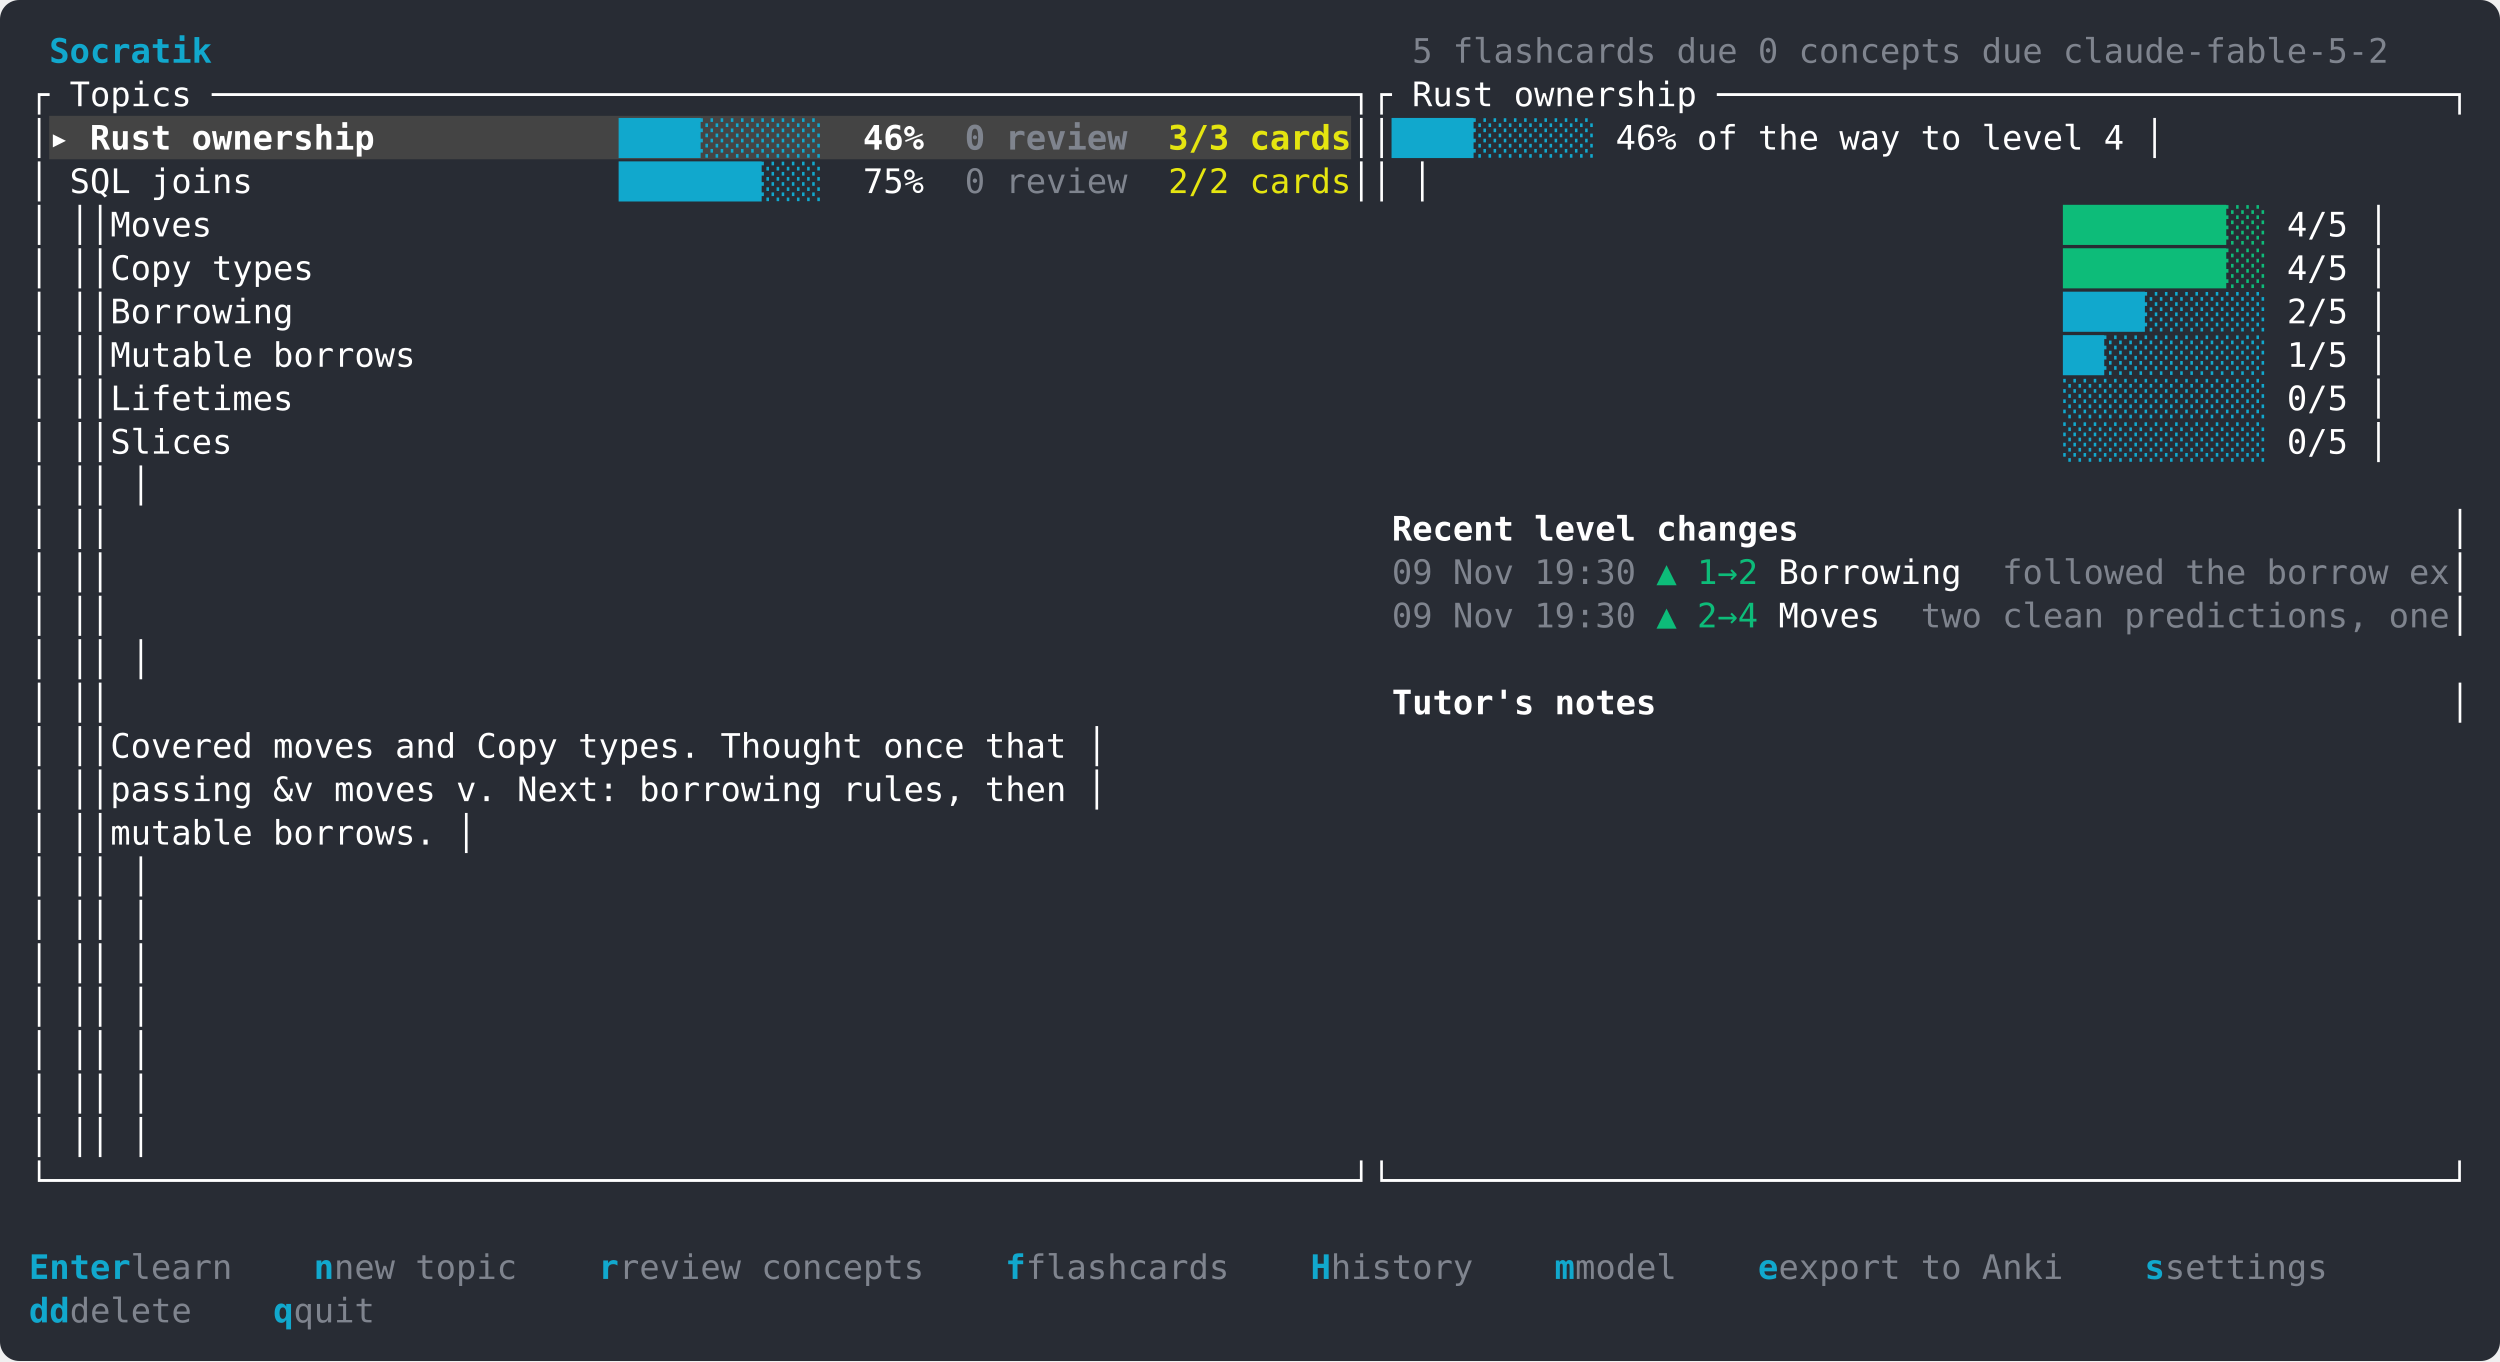
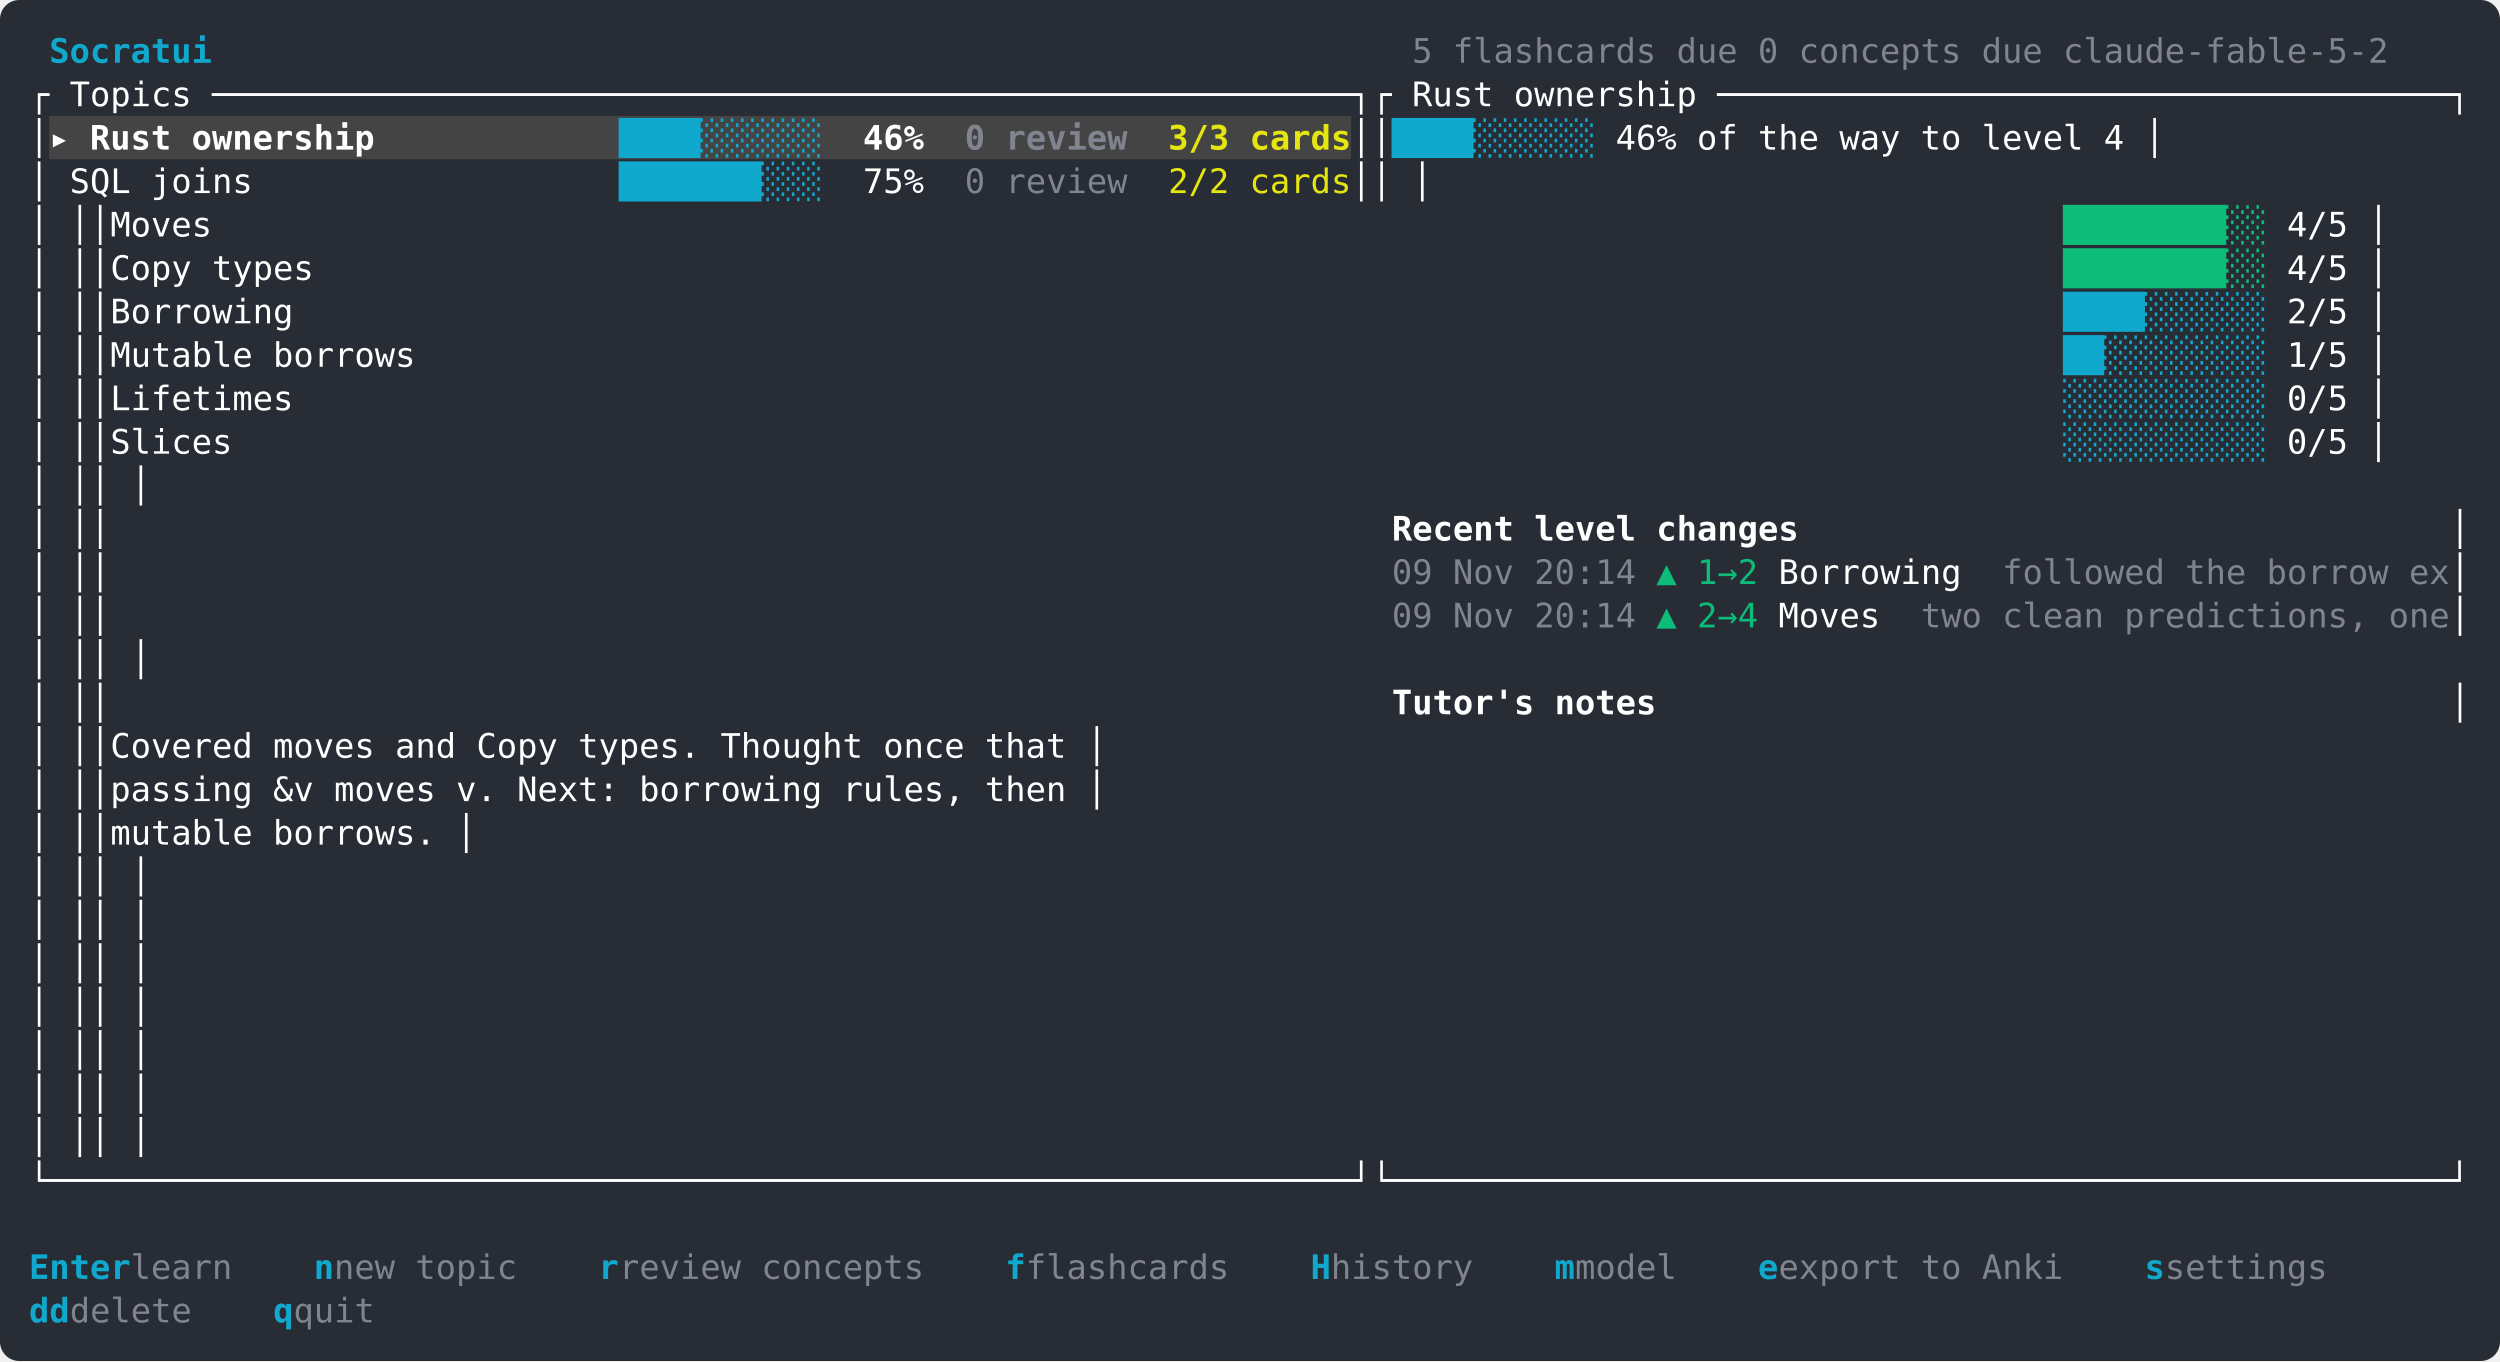
<svg xmlns="http://www.w3.org/2000/svg" width="1036" height="564" viewBox="0 0 1036 564">
  <style>
text{font-family:"JetBrains Mono","DejaVu Sans Mono",Menlo,Consolas,monospace;font-size:14px;white-space:pre}
.cap{font-family:-apple-system,"Segoe UI",Helvetica,Arial,sans-serif;font-size:17px;fill:#e6e6e6}
.film{animation:play 13.76s step-end infinite}
- @keyframes play{0.081%{transform:translateY(0px)}14.990%{transform:translateY(-564px)}15.784%{transform:translateY(-1128px)}32.997%{transform:translateY(-1692px)}40.307%{transform:translateY(-2256px)}48.194%{transform:translateY(-2820px)}56.801%{transform:translateY(-3384px)}57.605%{transform:translateY(-3948px)}59.177%{transform:translateY(-4512px)}70.934%{transform:translateY(-5076px)}100%{transform:translateY(-5076px)}}
+ @keyframes play{0.074%{transform:translateY(0px)}14.922%{transform:translateY(-564px)}15.722%{transform:translateY(-1128px)}33.025%{transform:translateY(-1692px)}40.894%{transform:translateY(-2256px)}48.119%{transform:translateY(-2820px)}56.690%{transform:translateY(-3384px)}57.491%{transform:translateY(-3948px)}59.076%{transform:translateY(-4512px)}70.932%{transform:translateY(-5076px)}100%{transform:translateY(-5076px)}}
</style>
  <defs>
    <g id="r0">
-       <text x="8.4" y="14" fill="#11a8cd" font-weight="bold" textLength="67.4" lengthAdjust="spacingAndGlyphs">Socratik</text>
+       <text x="8.4" y="14" fill="#11a8cd" font-weight="bold" textLength="67.4" lengthAdjust="spacingAndGlyphs">Socratui</text>
      <text x="573.2" y="14" fill="#7f848e" textLength="438.4" lengthAdjust="spacingAndGlyphs">5 flashcards due   0 concepts due   claude-fable-5-2</text>
    </g>
    <g id="r1">
      <text x="0.0" y="14" fill="#ffffff" textLength="1011.6" lengthAdjust="spacingAndGlyphs">┌ Topics ────────────────────────────────────────────────────────┐┌ Rust ownership ────────────────────────────────────┐</text>
    </g>
    <g id="r2">
      <rect x="8.4" width="539.5" height="18" fill="#444444" />
      <text x="0.0" y="14" fill="#ffffff">│</text>
      <text x="8.4" y="14" fill="#ffffff" font-weight="bold" textLength="134.9" lengthAdjust="spacingAndGlyphs">▸ Rust ownership</text>
      <text x="244.5" y="14" fill="#11a8cd" font-weight="bold" textLength="84.3" lengthAdjust="spacingAndGlyphs">████░░░░░░</text>
      <text x="345.6" y="14" fill="#ffffff" font-weight="bold" textLength="25.3" lengthAdjust="spacingAndGlyphs">46%</text>
      <text x="387.8" y="14" fill="#7f848e" font-weight="bold" textLength="67.4" lengthAdjust="spacingAndGlyphs">0 review</text>
      <text x="472.1" y="14" fill="#e5e510" font-weight="bold" textLength="75.9" lengthAdjust="spacingAndGlyphs">3/3 cards</text>
      <text x="547.9" y="14" fill="#ffffff" textLength="16.9" lengthAdjust="spacingAndGlyphs">││</text>
      <text x="564.8" y="14" fill="#11a8cd" textLength="84.3" lengthAdjust="spacingAndGlyphs">████░░░░░░</text>
      <text x="657.5" y="14" fill="#ffffff" textLength="354.1" lengthAdjust="spacingAndGlyphs">46% of the way to level 4                │</text>
    </g>
    <g id="r3">
      <text x="0.0" y="14" fill="#ffffff" textLength="101.2" lengthAdjust="spacingAndGlyphs">│  SQL joins</text>
      <text x="244.5" y="14" fill="#11a8cd" textLength="84.3" lengthAdjust="spacingAndGlyphs">███████░░░</text>
      <text x="345.6" y="14" fill="#ffffff" textLength="25.3" lengthAdjust="spacingAndGlyphs">75%</text>
      <text x="387.8" y="14" fill="#7f848e" textLength="67.4" lengthAdjust="spacingAndGlyphs">0 review</text>
      <text x="472.1" y="14" fill="#e5e510" textLength="75.9" lengthAdjust="spacingAndGlyphs">2/2 cards</text>
      <text x="547.9" y="14" fill="#ffffff" textLength="463.6" lengthAdjust="spacingAndGlyphs">││                                                    │</text>
    </g>
    <g id="r4">
      <text x="0.0" y="14" fill="#ffffff" textLength="607.0" lengthAdjust="spacingAndGlyphs">│                                                                ││Moves</text>
      <text x="843.0" y="14" fill="#0dbc79" textLength="84.3" lengthAdjust="spacingAndGlyphs">████████░░</text>
      <text x="935.7" y="14" fill="#ffffff" textLength="75.9" lengthAdjust="spacingAndGlyphs">4/5     │</text>
    </g>
    <g id="r5">
      <text x="0.0" y="14" fill="#ffffff" textLength="649.1" lengthAdjust="spacingAndGlyphs">│                                                                ││Copy types</text>
      <text x="843.0" y="14" fill="#0dbc79" textLength="84.3" lengthAdjust="spacingAndGlyphs">████████░░</text>
      <text x="935.7" y="14" fill="#ffffff" textLength="75.9" lengthAdjust="spacingAndGlyphs">4/5     │</text>
    </g>
    <g id="r6">
      <text x="0.0" y="14" fill="#ffffff" textLength="640.7" lengthAdjust="spacingAndGlyphs">│                                                                ││Borrowing</text>
      <text x="843.0" y="14" fill="#11a8cd" textLength="84.3" lengthAdjust="spacingAndGlyphs">████░░░░░░</text>
      <text x="935.7" y="14" fill="#ffffff" textLength="75.9" lengthAdjust="spacingAndGlyphs">2/5     │</text>
    </g>
    <g id="r7">
      <text x="0.0" y="14" fill="#ffffff" textLength="691.3" lengthAdjust="spacingAndGlyphs">│                                                                ││Mutable borrows</text>
      <text x="843.0" y="14" fill="#11a8cd" textLength="84.3" lengthAdjust="spacingAndGlyphs">██░░░░░░░░</text>
      <text x="935.7" y="14" fill="#ffffff" textLength="75.9" lengthAdjust="spacingAndGlyphs">1/5     │</text>
    </g>
    <g id="r8">
      <text x="0.0" y="14" fill="#ffffff" textLength="640.7" lengthAdjust="spacingAndGlyphs">│                                                                ││Lifetimes</text>
      <text x="843.0" y="14" fill="#11a8cd" textLength="84.3" lengthAdjust="spacingAndGlyphs">░░░░░░░░░░</text>
      <text x="935.7" y="14" fill="#ffffff" textLength="75.9" lengthAdjust="spacingAndGlyphs">0/5     │</text>
    </g>
    <g id="r9">
      <text x="0.0" y="14" fill="#ffffff" textLength="615.4" lengthAdjust="spacingAndGlyphs">│                                                                ││Slices</text>
      <text x="843.0" y="14" fill="#11a8cd" textLength="84.3" lengthAdjust="spacingAndGlyphs">░░░░░░░░░░</text>
      <text x="935.7" y="14" fill="#ffffff" textLength="75.9" lengthAdjust="spacingAndGlyphs">0/5     │</text>
    </g>
    <g id="r10">
      <text x="0.0" y="14" fill="#ffffff" textLength="1011.6" lengthAdjust="spacingAndGlyphs">│                                                                ││                                                    │</text>
    </g>
    <g id="r11">
      <text x="0.0" y="14" fill="#ffffff" textLength="564.8" lengthAdjust="spacingAndGlyphs">│                                                                ││</text>
      <text x="564.8" y="14" fill="#ffffff" font-weight="bold" textLength="168.6" lengthAdjust="spacingAndGlyphs">Recent level changes</text>
      <text x="1003.2" y="14" fill="#ffffff">│</text>
    </g>
    <g id="r12">
      <text x="0.0" y="14" fill="#ffffff" textLength="564.8" lengthAdjust="spacingAndGlyphs">│                                                                ││</text>
-       <text x="564.8" y="14" fill="#7f848e" textLength="101.2" lengthAdjust="spacingAndGlyphs">09 Nov 19:30</text>
+       <text x="564.8" y="14" fill="#7f848e" textLength="101.2" lengthAdjust="spacingAndGlyphs">09 Nov 20:14</text>
      <text x="674.4" y="14" fill="#0dbc79" textLength="42.1" lengthAdjust="spacingAndGlyphs">▲ 1→2</text>
      <text x="725.0" y="14" fill="#ffffff" textLength="75.9" lengthAdjust="spacingAndGlyphs">Borrowing</text>
      <text x="817.7" y="14" fill="#7f848e" textLength="185.5" lengthAdjust="spacingAndGlyphs">followed the borrow ex</text>
      <text x="1003.2" y="14" fill="#ffffff">│</text>
    </g>
    <g id="r13">
      <text x="0.0" y="14" fill="#ffffff" textLength="564.8" lengthAdjust="spacingAndGlyphs">│                                                                ││</text>
-       <text x="564.8" y="14" fill="#7f848e" textLength="101.2" lengthAdjust="spacingAndGlyphs">09 Nov 19:30</text>
+       <text x="564.8" y="14" fill="#7f848e" textLength="101.2" lengthAdjust="spacingAndGlyphs">09 Nov 20:14</text>
      <text x="674.4" y="14" fill="#0dbc79" textLength="42.1" lengthAdjust="spacingAndGlyphs">▲ 2→4</text>
      <text x="725.0" y="14" fill="#ffffff" textLength="42.1" lengthAdjust="spacingAndGlyphs">Moves</text>
      <text x="784.0" y="14" fill="#7f848e" textLength="219.2" lengthAdjust="spacingAndGlyphs">two clean predictions, one</text>
      <text x="1003.2" y="14" fill="#ffffff">│</text>
    </g>
    <g id="r14">
      <text x="0.0" y="14" fill="#ffffff" textLength="564.8" lengthAdjust="spacingAndGlyphs">│                                                                ││</text>
      <text x="564.8" y="14" fill="#ffffff" font-weight="bold" textLength="109.6" lengthAdjust="spacingAndGlyphs">Tutor's notes</text>
      <text x="1003.2" y="14" fill="#ffffff">│</text>
    </g>
    <g id="r15">
      <text x="0.0" y="14" fill="#ffffff" textLength="1011.6" lengthAdjust="spacingAndGlyphs">│                                                                ││Covered moves and Copy types. Thought once that     │</text>
    </g>
    <g id="r16">
      <text x="0.0" y="14" fill="#ffffff" textLength="1011.6" lengthAdjust="spacingAndGlyphs">│                                                                ││passing &amp;v moves v. Next: borrowing rules, then     │</text>
    </g>
    <g id="r17">
      <text x="0.0" y="14" fill="#ffffff" textLength="1011.6" lengthAdjust="spacingAndGlyphs">│                                                                ││mutable borrows.                                    │</text>
    </g>
    <g id="r18">
      <text x="0.0" y="14" fill="#ffffff" textLength="1011.6" lengthAdjust="spacingAndGlyphs">└────────────────────────────────────────────────────────────────┘└────────────────────────────────────────────────────┘</text>
    </g>
    <g id="r19" />
    <g id="r20">
      <text x="0.0" y="14" fill="#11a8cd" font-weight="bold" textLength="42.1" lengthAdjust="spacingAndGlyphs">Enter</text>
      <text x="42.1" y="14" fill="#7f848e" textLength="50.6" lengthAdjust="spacingAndGlyphs"> learn</text>
      <text x="118.0" y="14" fill="#11a8cd" font-weight="bold">n</text>
      <text x="126.4" y="14" fill="#7f848e" textLength="84.3" lengthAdjust="spacingAndGlyphs"> new topic</text>
      <text x="236.0" y="14" fill="#11a8cd" font-weight="bold">r</text>
      <text x="244.5" y="14" fill="#7f848e" textLength="134.9" lengthAdjust="spacingAndGlyphs"> review concepts</text>
      <text x="404.6" y="14" fill="#11a8cd" font-weight="bold">f</text>
      <text x="413.1" y="14" fill="#7f848e" textLength="92.7" lengthAdjust="spacingAndGlyphs"> flashcards</text>
      <text x="531.1" y="14" fill="#11a8cd" font-weight="bold">H</text>
      <text x="539.5" y="14" fill="#7f848e" textLength="67.4" lengthAdjust="spacingAndGlyphs"> history</text>
      <text x="632.2" y="14" fill="#11a8cd" font-weight="bold">m</text>
      <text x="640.7" y="14" fill="#7f848e" textLength="50.6" lengthAdjust="spacingAndGlyphs"> model</text>
      <text x="716.5" y="14" fill="#11a8cd" font-weight="bold">e</text>
      <text x="725.0" y="14" fill="#7f848e" textLength="126.4" lengthAdjust="spacingAndGlyphs"> export to Anki</text>
      <text x="876.7" y="14" fill="#11a8cd" font-weight="bold">s</text>
      <text x="885.1" y="14" fill="#7f848e" textLength="75.9" lengthAdjust="spacingAndGlyphs"> settings</text>
    </g>
    <g id="r21">
      <text x="0.0" y="14" fill="#11a8cd" font-weight="bold" textLength="16.9" lengthAdjust="spacingAndGlyphs">dd</text>
      <text x="16.9" y="14" fill="#7f848e" textLength="59.0" lengthAdjust="spacingAndGlyphs"> delete</text>
      <text x="101.2" y="14" fill="#11a8cd" font-weight="bold">q</text>
      <text x="109.6" y="14" fill="#7f848e" textLength="42.1" lengthAdjust="spacingAndGlyphs"> quit</text>
    </g>
    <g id="r22">
      <text x="0.0" y="14" fill="#ffffff" textLength="775.6" lengthAdjust="spacingAndGlyphs">│                           ┌ Model · Anthropic ───────────────────────────────────────────┐</text>
      <text x="843.0" y="14" fill="#11a8cd" textLength="84.3" lengthAdjust="spacingAndGlyphs">██░░░░░░░░</text>
      <text x="935.7" y="14" fill="#ffffff" textLength="75.9" lengthAdjust="spacingAndGlyphs">1/5     │</text>
    </g>
    <g id="r23">
      <text x="0.0" y="14" fill="#ffffff" textLength="244.5" lengthAdjust="spacingAndGlyphs">│                           │</text>
      <text x="252.9" y="14" fill="#7f848e" textLength="286.6" lengthAdjust="spacingAndGlyphs">Type to filter · fetching the list</text>
      <text x="767.1" y="14" fill="#ffffff">│</text>
      <text x="843.0" y="14" fill="#11a8cd" textLength="84.3" lengthAdjust="spacingAndGlyphs">░░░░░░░░░░</text>
      <text x="935.7" y="14" fill="#ffffff" textLength="75.9" lengthAdjust="spacingAndGlyphs">0/5     │</text>
    </g>
    <g id="r24">
      <text x="0.0" y="14" fill="#ffffff" textLength="244.5" lengthAdjust="spacingAndGlyphs">│                           │</text>
      <text x="252.9" y="14" fill="#11a8cd" font-weight="bold">›</text>
      <text x="767.1" y="14" fill="#ffffff">│</text>
      <text x="843.0" y="14" fill="#11a8cd" textLength="84.3" lengthAdjust="spacingAndGlyphs">░░░░░░░░░░</text>
      <text x="935.7" y="14" fill="#ffffff" textLength="75.9" lengthAdjust="spacingAndGlyphs">0/5     │</text>
    </g>
    <g id="r25">
      <text x="0.0" y="14" fill="#ffffff" textLength="1011.6" lengthAdjust="spacingAndGlyphs">│                           │                                                              │                           │</text>
    </g>
    <g id="r26">
      <rect x="252.9" width="505.8" height="18" fill="#444444" />
      <text x="0.0" y="14" fill="#ffffff" textLength="244.5" lengthAdjust="spacingAndGlyphs">│                           │</text>
      <text x="252.9" y="14" fill="#ffffff" font-weight="bold" textLength="134.9" lengthAdjust="spacingAndGlyphs">claude-fable-5-2</text>
      <text x="699.7" y="14" fill="#7f848e" font-weight="bold" textLength="59.0" lengthAdjust="spacingAndGlyphs">current</text>
      <text x="767.1" y="14" fill="#ffffff" textLength="244.5" lengthAdjust="spacingAndGlyphs">│                           │</text>
    </g>
    <g id="r27">
      <text x="0.0" y="14" fill="#ffffff" textLength="379.3" lengthAdjust="spacingAndGlyphs">│                           │ claude-opus-5-5</text>
      <text x="767.1" y="14" fill="#ffffff" textLength="33.7" lengthAdjust="spacingAndGlyphs">│ing</text>
      <text x="817.7" y="14" fill="#7f848e" textLength="185.5" lengthAdjust="spacingAndGlyphs">followed the borrow ex</text>
      <text x="1003.2" y="14" fill="#ffffff">│</text>
    </g>
    <g id="r28">
      <text x="0.0" y="14" fill="#ffffff" textLength="396.2" lengthAdjust="spacingAndGlyphs">│                           │ claude-sonnet-5-5</text>
      <text x="767.1" y="14" fill="#ffffff">│</text>
      <text x="784.0" y="14" fill="#7f848e" textLength="219.2" lengthAdjust="spacingAndGlyphs">two clean predictions, one</text>
      <text x="1003.2" y="14" fill="#ffffff">│</text>
    </g>
    <g id="r29">
      <text x="0.0" y="14" fill="#ffffff" textLength="387.8" lengthAdjust="spacingAndGlyphs">│                           │ claude-haiku-5-5</text>
      <text x="767.1" y="14" fill="#ffffff" textLength="244.5" lengthAdjust="spacingAndGlyphs">│                           │</text>
    </g>
    <g id="r30">
      <text x="0.0" y="14" fill="#ffffff" textLength="1011.6" lengthAdjust="spacingAndGlyphs">│                           │                                                              │pes. Thought once that     │</text>
    </g>
    <g id="r31">
      <text x="0.0" y="14" fill="#ffffff" textLength="1011.6" lengthAdjust="spacingAndGlyphs">│                           │                                                              │ borrowing rules, then     │</text>
    </g>
    <g id="r32">
      <text x="0.0" y="14" fill="#ffffff" textLength="244.5" lengthAdjust="spacingAndGlyphs">│                           │</text>
      <text x="252.9" y="14" fill="#11a8cd" font-weight="bold" textLength="42.1" lengthAdjust="spacingAndGlyphs">Enter</text>
      <text x="295.1" y="14" fill="#7f848e" textLength="33.7" lengthAdjust="spacingAndGlyphs"> use</text>
      <text x="354.1" y="14" fill="#11a8cd" font-weight="bold" textLength="109.6" lengthAdjust="spacingAndGlyphs">Ctrl+N Ctrl+P</text>
      <text x="463.6" y="14" fill="#7f848e" textLength="42.1" lengthAdjust="spacingAndGlyphs"> move</text>
      <text x="531.1" y="14" fill="#11a8cd" font-weight="bold" textLength="25.3" lengthAdjust="spacingAndGlyphs">Esc</text>
      <text x="556.4" y="14" fill="#7f848e" textLength="50.6" lengthAdjust="spacingAndGlyphs"> close</text>
      <text x="767.1" y="14" fill="#ffffff" textLength="244.5" lengthAdjust="spacingAndGlyphs">│                           │</text>
    </g>
    <g id="r33">
      <text x="0.0" y="14" fill="#ffffff" textLength="1011.6" lengthAdjust="spacingAndGlyphs">│                           └──────────────────────────────────────────────────────────────┘                           │</text>
    </g>
    <g id="r34">
      <text x="0.0" y="14" fill="#ffffff" textLength="244.5" lengthAdjust="spacingAndGlyphs">│                           │</text>
      <text x="252.9" y="14" fill="#7f848e" textLength="118.0" lengthAdjust="spacingAndGlyphs">Type to filter</text>
      <text x="767.1" y="14" fill="#ffffff">│</text>
      <text x="843.0" y="14" fill="#11a8cd" textLength="84.3" lengthAdjust="spacingAndGlyphs">░░░░░░░░░░</text>
      <text x="935.7" y="14" fill="#ffffff" textLength="75.9" lengthAdjust="spacingAndGlyphs">0/5     │</text>
    </g>
    <g id="r35">
      <text x="0.0" y="14" fill="#ffffff" textLength="387.8" lengthAdjust="spacingAndGlyphs">│                           │ claude-fable-5-1</text>
      <text x="767.1" y="14" fill="#ffffff" textLength="244.5" lengthAdjust="spacingAndGlyphs">│                           │</text>
    </g>
    <g id="r36">
      <text x="0.0" y="14" fill="#ffffff" textLength="362.5" lengthAdjust="spacingAndGlyphs">│                           │ claude-opus-5</text>
      <text x="767.1" y="14" fill="#ffffff" textLength="244.5" lengthAdjust="spacingAndGlyphs">│pes. Thought once that     │</text>
    </g>
    <g id="r37">
      <text x="0.0" y="14" fill="#ffffff" textLength="379.3" lengthAdjust="spacingAndGlyphs">│                           │ claude-sonnet-5</text>
      <text x="767.1" y="14" fill="#ffffff" textLength="244.5" lengthAdjust="spacingAndGlyphs">│ borrowing rules, then     │</text>
    </g>
    <g id="r38">
      <text x="0.0" y="14" fill="#ffffff" textLength="387.8" lengthAdjust="spacingAndGlyphs">│                           │ claude-fable-5-2</text>
      <text x="699.7" y="14" fill="#7f848e" textLength="59.0" lengthAdjust="spacingAndGlyphs">current</text>
      <text x="767.1" y="14" fill="#ffffff" textLength="244.5" lengthAdjust="spacingAndGlyphs">│                           │</text>
    </g>
    <g id="r39">
      <rect x="252.9" width="505.8" height="18" fill="#444444" />
      <text x="0.0" y="14" fill="#ffffff" textLength="244.5" lengthAdjust="spacingAndGlyphs">│                           │</text>
      <text x="252.9" y="14" fill="#ffffff" font-weight="bold" textLength="126.4" lengthAdjust="spacingAndGlyphs">claude-opus-5-5</text>
      <text x="767.1" y="14" fill="#ffffff" textLength="33.7" lengthAdjust="spacingAndGlyphs">│ing</text>
      <text x="817.7" y="14" fill="#7f848e" textLength="185.5" lengthAdjust="spacingAndGlyphs">followed the borrow ex</text>
      <text x="1003.2" y="14" fill="#ffffff">│</text>
    </g>
    <g id="r40">
      <rect x="252.9" width="505.8" height="18" fill="#444444" />
      <text x="0.0" y="14" fill="#ffffff" textLength="244.5" lengthAdjust="spacingAndGlyphs">│                           │</text>
      <text x="252.9" y="14" fill="#ffffff" font-weight="bold" textLength="143.3" lengthAdjust="spacingAndGlyphs">claude-sonnet-5-5</text>
      <text x="767.1" y="14" fill="#ffffff">│</text>
      <text x="784.0" y="14" fill="#7f848e" textLength="219.2" lengthAdjust="spacingAndGlyphs">two clean predictions, one</text>
      <text x="1003.2" y="14" fill="#ffffff">│</text>
    </g>
    <g id="r41">
      <text x="0.0" y="14" fill="#ffffff" textLength="244.5" lengthAdjust="spacingAndGlyphs">│                           │</text>
      <text x="252.9" y="14" fill="#11a8cd" font-weight="bold">›</text>
      <text x="269.8" y="14" fill="#ffffff" textLength="505.8" lengthAdjust="spacingAndGlyphs">s                                                          │</text>
      <text x="843.0" y="14" fill="#11a8cd" textLength="84.3" lengthAdjust="spacingAndGlyphs">░░░░░░░░░░</text>
      <text x="935.7" y="14" fill="#ffffff" textLength="75.9" lengthAdjust="spacingAndGlyphs">0/5     │</text>
    </g>
    <g id="r42">
      <rect x="252.9" width="505.8" height="18" fill="#444444" />
      <text x="0.0" y="14" fill="#ffffff" textLength="244.5" lengthAdjust="spacingAndGlyphs">│                           │</text>
      <text x="252.9" y="14" fill="#ffffff" font-weight="bold" textLength="126.4" lengthAdjust="spacingAndGlyphs">claude-opus-5-5</text>
      <text x="767.1" y="14" fill="#ffffff" textLength="244.5" lengthAdjust="spacingAndGlyphs">│                           │</text>
    </g>
    <g id="r43">
      <text x="0.0" y="14" fill="#ffffff" textLength="396.2" lengthAdjust="spacingAndGlyphs">│                           │ claude-sonnet-5-5</text>
      <text x="767.1" y="14" fill="#ffffff" textLength="33.7" lengthAdjust="spacingAndGlyphs">│ing</text>
      <text x="817.7" y="14" fill="#7f848e" textLength="185.5" lengthAdjust="spacingAndGlyphs">followed the borrow ex</text>
      <text x="1003.2" y="14" fill="#ffffff">│</text>
    </g>
    <g id="r44">
      <text x="0.0" y="14" fill="#ffffff" textLength="362.5" lengthAdjust="spacingAndGlyphs">│                           │ claude-opus-5</text>
      <text x="767.1" y="14" fill="#ffffff">│</text>
      <text x="784.0" y="14" fill="#7f848e" textLength="219.2" lengthAdjust="spacingAndGlyphs">two clean predictions, one</text>
      <text x="1003.2" y="14" fill="#ffffff">│</text>
    </g>
    <g id="r45">
      <text x="0.0" y="14" fill="#ffffff" textLength="379.3" lengthAdjust="spacingAndGlyphs">│                           │ claude-sonnet-5</text>
      <text x="767.1" y="14" fill="#ffffff" textLength="244.5" lengthAdjust="spacingAndGlyphs">│                           │</text>
    </g>
    <g id="r46">
      <text x="0.0" y="14" fill="#ffffff" textLength="244.5" lengthAdjust="spacingAndGlyphs">│                           │</text>
      <text x="252.9" y="14" fill="#11a8cd" font-weight="bold">›</text>
      <text x="269.8" y="14" fill="#ffffff" textLength="505.8" lengthAdjust="spacingAndGlyphs">so                                                         │</text>
      <text x="843.0" y="14" fill="#11a8cd" textLength="84.3" lengthAdjust="spacingAndGlyphs">░░░░░░░░░░</text>
      <text x="935.7" y="14" fill="#ffffff" textLength="75.9" lengthAdjust="spacingAndGlyphs">0/5     │</text>
    </g>
    <g id="r47">
      <rect x="252.9" width="505.8" height="18" fill="#444444" />
      <text x="0.0" y="14" fill="#ffffff" textLength="244.5" lengthAdjust="spacingAndGlyphs">│                           │</text>
      <text x="252.9" y="14" fill="#ffffff" font-weight="bold" textLength="143.3" lengthAdjust="spacingAndGlyphs">claude-sonnet-5-5</text>
      <text x="767.1" y="14" fill="#ffffff" textLength="244.5" lengthAdjust="spacingAndGlyphs">│                           │</text>
    </g>
    <g id="r48">
      <text x="0.0" y="14" fill="#ffffff" textLength="379.3" lengthAdjust="spacingAndGlyphs">│                           │ claude-sonnet-5</text>
      <text x="767.1" y="14" fill="#ffffff" textLength="33.7" lengthAdjust="spacingAndGlyphs">│ing</text>
      <text x="817.7" y="14" fill="#7f848e" textLength="185.5" lengthAdjust="spacingAndGlyphs">followed the borrow ex</text>
      <text x="1003.2" y="14" fill="#ffffff">│</text>
    </g>
    <g id="r49">
      <text x="0.0" y="14" fill="#ffffff" textLength="775.6" lengthAdjust="spacingAndGlyphs">│                           │                                                              │</text>
      <text x="784.0" y="14" fill="#7f848e" textLength="219.2" lengthAdjust="spacingAndGlyphs">two clean predictions, one</text>
      <text x="1003.2" y="14" fill="#ffffff">│</text>
    </g>
    <g id="r50">
      <text x="0.0" y="14" fill="#ffffff" textLength="244.5" lengthAdjust="spacingAndGlyphs">│                           │</text>
      <text x="252.9" y="14" fill="#11a8cd" font-weight="bold">›</text>
      <text x="269.8" y="14" fill="#ffffff" textLength="505.8" lengthAdjust="spacingAndGlyphs">son                                                        │</text>
      <text x="843.0" y="14" fill="#11a8cd" textLength="84.3" lengthAdjust="spacingAndGlyphs">░░░░░░░░░░</text>
      <text x="935.7" y="14" fill="#ffffff" textLength="75.9" lengthAdjust="spacingAndGlyphs">0/5     │</text>
    </g>
    <g id="r51">
-       <text x="8.4" y="14" fill="#11a8cd" font-weight="bold" textLength="67.4" lengthAdjust="spacingAndGlyphs">Socratik</text>
+       <text x="8.4" y="14" fill="#11a8cd" font-weight="bold" textLength="67.4" lengthAdjust="spacingAndGlyphs">Socratui</text>
      <text x="564.8" y="14" fill="#7f848e" textLength="446.8" lengthAdjust="spacingAndGlyphs">5 flashcards due   0 concepts due   claude-sonnet-5-5</text>
    </g>
    <g id="r52">
      <text x="8.4" y="14" fill="#e5e510" textLength="311.9" lengthAdjust="spacingAndGlyphs">The tutor now uses claude-sonnet-5-5.</text>
    </g>
  </defs>
  <rect width="100%" height="100%" rx="8" fill="#282c34" />
  <svg x="12" y="12" width="1012" height="540">
    <g class="film">
      <g transform="translate(0 0)">
        <use href="#r0" y="0" />
        <use href="#r1" y="18" />
        <use href="#r2" y="36" />
        <use href="#r3" y="54" />
        <use href="#r4" y="72" />
        <use href="#r5" y="90" />
        <use href="#r6" y="108" />
        <use href="#r7" y="126" />
        <use href="#r8" y="144" />
        <use href="#r9" y="162" />
        <use href="#r10" y="180" />
        <use href="#r11" y="198" />
        <use href="#r12" y="216" />
        <use href="#r13" y="234" />
        <use href="#r10" y="252" />
        <use href="#r14" y="270" />
        <use href="#r15" y="288" />
        <use href="#r16" y="306" />
        <use href="#r17" y="324" />
        <use href="#r10" y="342" />
        <use href="#r10" y="360" />
        <use href="#r10" y="378" />
        <use href="#r10" y="396" />
        <use href="#r10" y="414" />
        <use href="#r10" y="432" />
        <use href="#r10" y="450" />
        <use href="#r18" y="468" />
        <use href="#r19" y="486" />
        <use href="#r20" y="504" />
        <use href="#r21" y="522" />
      </g>
      <g transform="translate(0 564)">
        <use href="#r0" y="0" />
        <use href="#r1" y="18" />
        <use href="#r2" y="36" />
        <use href="#r3" y="54" />
        <use href="#r4" y="72" />
        <use href="#r5" y="90" />
        <use href="#r6" y="108" />
        <use href="#r22" y="126" />
        <use href="#r23" y="144" />
        <use href="#r24" y="162" />
        <use href="#r25" y="180" />
        <use href="#r26" y="198" />
        <use href="#r27" y="216" />
        <use href="#r28" y="234" />
        <use href="#r29" y="252" />
        <use href="#r25" y="270" />
        <use href="#r30" y="288" />
        <use href="#r31" y="306" />
        <use href="#r25" y="324" />
        <use href="#r25" y="342" />
        <use href="#r32" y="360" />
        <use href="#r33" y="378" />
        <use href="#r10" y="396" />
        <use href="#r10" y="414" />
        <use href="#r10" y="432" />
        <use href="#r10" y="450" />
        <use href="#r18" y="468" />
        <use href="#r19" y="486" />
        <use href="#r20" y="504" />
        <use href="#r21" y="522" />
      </g>
      <g transform="translate(0 1128)">
        <use href="#r0" y="0" />
        <use href="#r1" y="18" />
        <use href="#r2" y="36" />
        <use href="#r3" y="54" />
        <use href="#r4" y="72" />
        <use href="#r5" y="90" />
        <use href="#r6" y="108" />
        <use href="#r22" y="126" />
        <use href="#r34" y="144" />
        <use href="#r24" y="162" />
        <use href="#r25" y="180" />
        <use href="#r26" y="198" />
        <use href="#r27" y="216" />
        <use href="#r28" y="234" />
        <use href="#r29" y="252" />
        <use href="#r35" y="270" />
        <use href="#r36" y="288" />
        <use href="#r37" y="306" />
        <use href="#r25" y="324" />
        <use href="#r25" y="342" />
        <use href="#r32" y="360" />
        <use href="#r33" y="378" />
        <use href="#r10" y="396" />
        <use href="#r10" y="414" />
        <use href="#r10" y="432" />
        <use href="#r10" y="450" />
        <use href="#r18" y="468" />
        <use href="#r19" y="486" />
        <use href="#r20" y="504" />
        <use href="#r21" y="522" />
      </g>
      <g transform="translate(0 1692)">
        <use href="#r0" y="0" />
        <use href="#r1" y="18" />
        <use href="#r2" y="36" />
        <use href="#r3" y="54" />
        <use href="#r4" y="72" />
        <use href="#r5" y="90" />
        <use href="#r6" y="108" />
        <use href="#r22" y="126" />
        <use href="#r34" y="144" />
        <use href="#r24" y="162" />
        <use href="#r25" y="180" />
        <use href="#r38" y="198" />
        <use href="#r39" y="216" />
        <use href="#r28" y="234" />
        <use href="#r29" y="252" />
        <use href="#r35" y="270" />
        <use href="#r36" y="288" />
        <use href="#r37" y="306" />
        <use href="#r25" y="324" />
        <use href="#r25" y="342" />
        <use href="#r32" y="360" />
        <use href="#r33" y="378" />
        <use href="#r10" y="396" />
        <use href="#r10" y="414" />
        <use href="#r10" y="432" />
        <use href="#r10" y="450" />
        <use href="#r18" y="468" />
        <use href="#r19" y="486" />
        <use href="#r20" y="504" />
        <use href="#r21" y="522" />
      </g>
      <g transform="translate(0 2256)">
        <use href="#r0" y="0" />
        <use href="#r1" y="18" />
        <use href="#r2" y="36" />
        <use href="#r3" y="54" />
        <use href="#r4" y="72" />
        <use href="#r5" y="90" />
        <use href="#r6" y="108" />
        <use href="#r22" y="126" />
        <use href="#r34" y="144" />
        <use href="#r24" y="162" />
        <use href="#r25" y="180" />
        <use href="#r38" y="198" />
        <use href="#r27" y="216" />
        <use href="#r40" y="234" />
        <use href="#r29" y="252" />
        <use href="#r35" y="270" />
        <use href="#r36" y="288" />
        <use href="#r37" y="306" />
        <use href="#r25" y="324" />
        <use href="#r25" y="342" />
        <use href="#r32" y="360" />
        <use href="#r33" y="378" />
        <use href="#r10" y="396" />
        <use href="#r10" y="414" />
        <use href="#r10" y="432" />
        <use href="#r10" y="450" />
        <use href="#r18" y="468" />
        <use href="#r19" y="486" />
        <use href="#r20" y="504" />
        <use href="#r21" y="522" />
      </g>
      <g transform="translate(0 2820)">
        <use href="#r0" y="0" />
        <use href="#r1" y="18" />
        <use href="#r2" y="36" />
        <use href="#r3" y="54" />
        <use href="#r4" y="72" />
        <use href="#r5" y="90" />
        <use href="#r6" y="108" />
        <use href="#r22" y="126" />
        <use href="#r34" y="144" />
        <use href="#r24" y="162" />
        <use href="#r25" y="180" />
        <use href="#r38" y="198" />
        <use href="#r39" y="216" />
        <use href="#r28" y="234" />
        <use href="#r29" y="252" />
        <use href="#r35" y="270" />
        <use href="#r36" y="288" />
        <use href="#r37" y="306" />
        <use href="#r25" y="324" />
        <use href="#r25" y="342" />
        <use href="#r32" y="360" />
        <use href="#r33" y="378" />
        <use href="#r10" y="396" />
        <use href="#r10" y="414" />
        <use href="#r10" y="432" />
        <use href="#r10" y="450" />
        <use href="#r18" y="468" />
        <use href="#r19" y="486" />
        <use href="#r20" y="504" />
        <use href="#r21" y="522" />
      </g>
      <g transform="translate(0 3384)">
        <use href="#r0" y="0" />
        <use href="#r1" y="18" />
        <use href="#r2" y="36" />
        <use href="#r3" y="54" />
        <use href="#r4" y="72" />
        <use href="#r5" y="90" />
        <use href="#r6" y="108" />
        <use href="#r22" y="126" />
        <use href="#r34" y="144" />
        <use href="#r41" y="162" />
        <use href="#r25" y="180" />
        <use href="#r42" y="198" />
        <use href="#r43" y="216" />
        <use href="#r44" y="234" />
        <use href="#r45" y="252" />
        <use href="#r25" y="270" />
        <use href="#r30" y="288" />
        <use href="#r31" y="306" />
        <use href="#r25" y="324" />
        <use href="#r25" y="342" />
        <use href="#r32" y="360" />
        <use href="#r33" y="378" />
        <use href="#r10" y="396" />
        <use href="#r10" y="414" />
        <use href="#r10" y="432" />
        <use href="#r10" y="450" />
        <use href="#r18" y="468" />
        <use href="#r19" y="486" />
        <use href="#r20" y="504" />
        <use href="#r21" y="522" />
      </g>
      <g transform="translate(0 3948)">
        <use href="#r0" y="0" />
        <use href="#r1" y="18" />
        <use href="#r2" y="36" />
        <use href="#r3" y="54" />
        <use href="#r4" y="72" />
        <use href="#r5" y="90" />
        <use href="#r6" y="108" />
        <use href="#r22" y="126" />
        <use href="#r34" y="144" />
        <use href="#r46" y="162" />
        <use href="#r25" y="180" />
        <use href="#r47" y="198" />
        <use href="#r48" y="216" />
        <use href="#r49" y="234" />
        <use href="#r25" y="252" />
        <use href="#r25" y="270" />
        <use href="#r30" y="288" />
        <use href="#r31" y="306" />
        <use href="#r25" y="324" />
        <use href="#r25" y="342" />
        <use href="#r32" y="360" />
        <use href="#r33" y="378" />
        <use href="#r10" y="396" />
        <use href="#r10" y="414" />
        <use href="#r10" y="432" />
        <use href="#r10" y="450" />
        <use href="#r18" y="468" />
        <use href="#r19" y="486" />
        <use href="#r20" y="504" />
        <use href="#r21" y="522" />
      </g>
      <g transform="translate(0 4512)">
        <use href="#r0" y="0" />
        <use href="#r1" y="18" />
        <use href="#r2" y="36" />
        <use href="#r3" y="54" />
        <use href="#r4" y="72" />
        <use href="#r5" y="90" />
        <use href="#r6" y="108" />
        <use href="#r22" y="126" />
        <use href="#r34" y="144" />
        <use href="#r50" y="162" />
        <use href="#r25" y="180" />
        <use href="#r47" y="198" />
        <use href="#r48" y="216" />
        <use href="#r49" y="234" />
        <use href="#r25" y="252" />
        <use href="#r25" y="270" />
        <use href="#r30" y="288" />
        <use href="#r31" y="306" />
        <use href="#r25" y="324" />
        <use href="#r25" y="342" />
        <use href="#r32" y="360" />
        <use href="#r33" y="378" />
        <use href="#r10" y="396" />
        <use href="#r10" y="414" />
        <use href="#r10" y="432" />
        <use href="#r10" y="450" />
        <use href="#r18" y="468" />
        <use href="#r19" y="486" />
        <use href="#r20" y="504" />
        <use href="#r21" y="522" />
      </g>
      <g transform="translate(0 5076)">
        <use href="#r51" y="0" />
        <use href="#r1" y="18" />
        <use href="#r2" y="36" />
        <use href="#r3" y="54" />
        <use href="#r4" y="72" />
        <use href="#r5" y="90" />
        <use href="#r6" y="108" />
        <use href="#r7" y="126" />
        <use href="#r8" y="144" />
        <use href="#r9" y="162" />
        <use href="#r10" y="180" />
        <use href="#r11" y="198" />
        <use href="#r12" y="216" />
        <use href="#r13" y="234" />
        <use href="#r10" y="252" />
        <use href="#r14" y="270" />
        <use href="#r15" y="288" />
        <use href="#r16" y="306" />
        <use href="#r17" y="324" />
        <use href="#r10" y="342" />
        <use href="#r10" y="360" />
        <use href="#r10" y="378" />
        <use href="#r10" y="396" />
        <use href="#r10" y="414" />
        <use href="#r10" y="432" />
        <use href="#r10" y="450" />
        <use href="#r18" y="468" />
        <use href="#r52" y="486" />
        <use href="#r20" y="504" />
        <use href="#r21" y="522" />
      </g>
    </g>
  </svg>
</svg>
